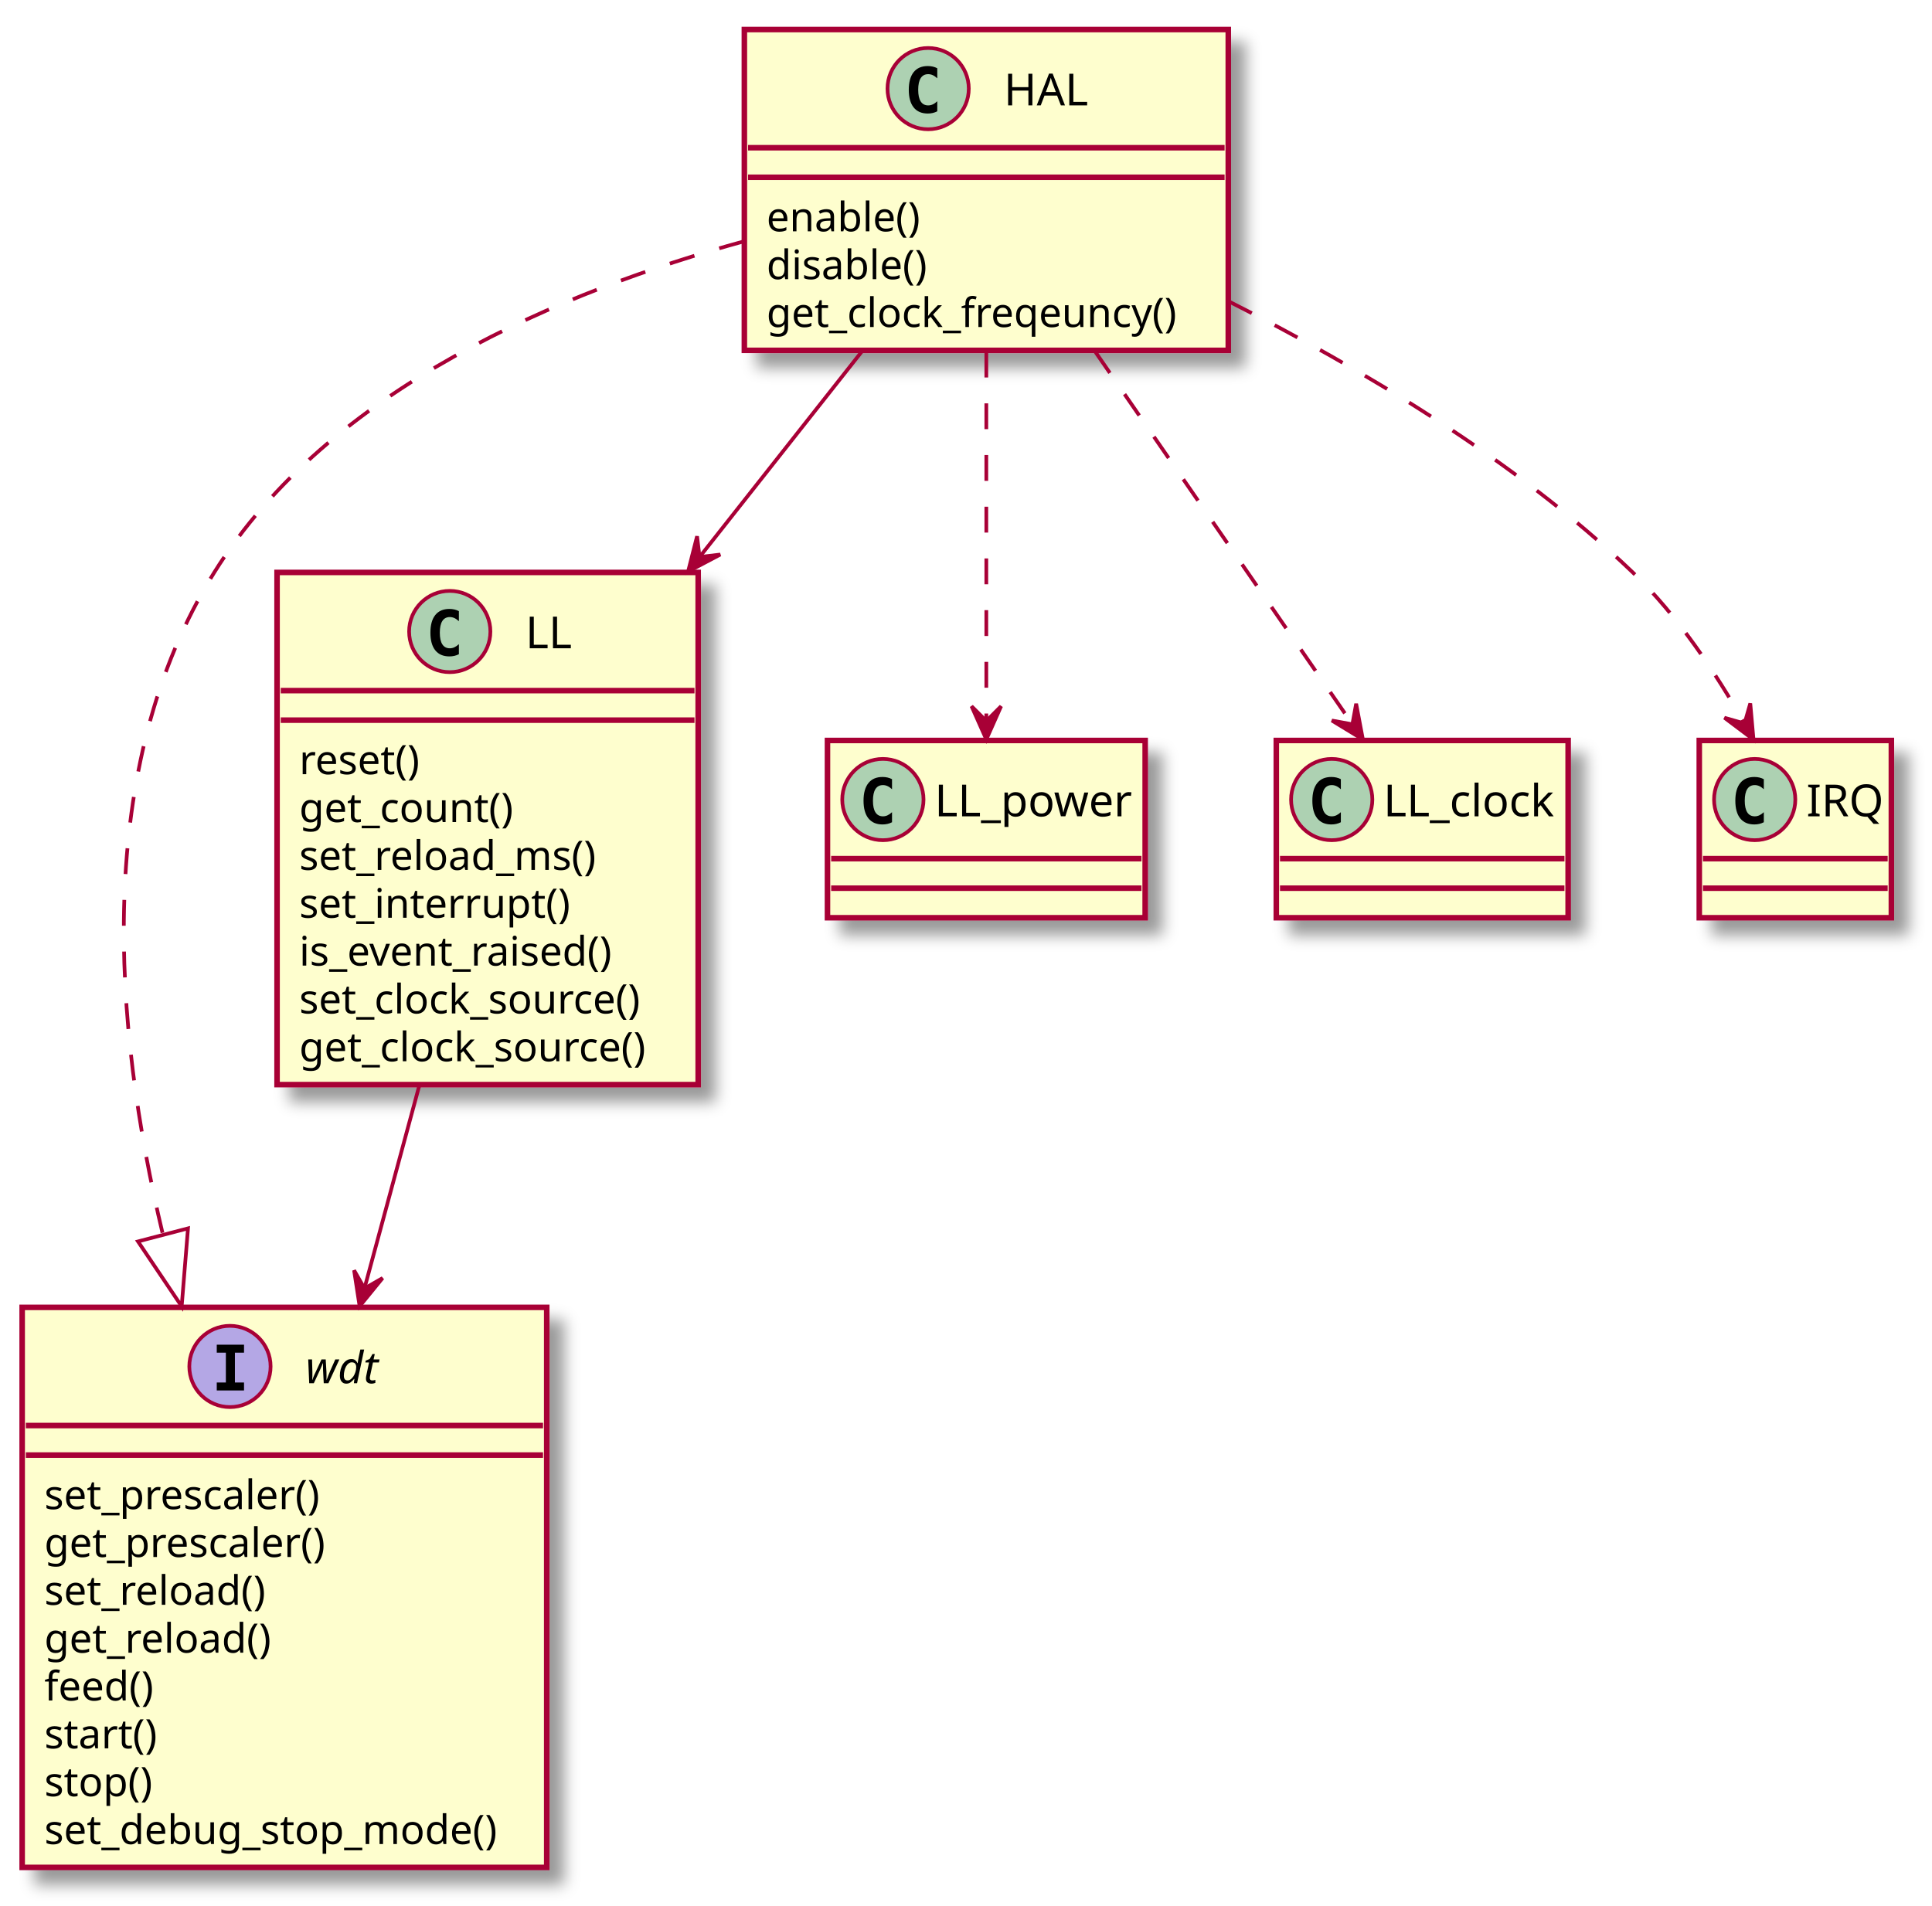
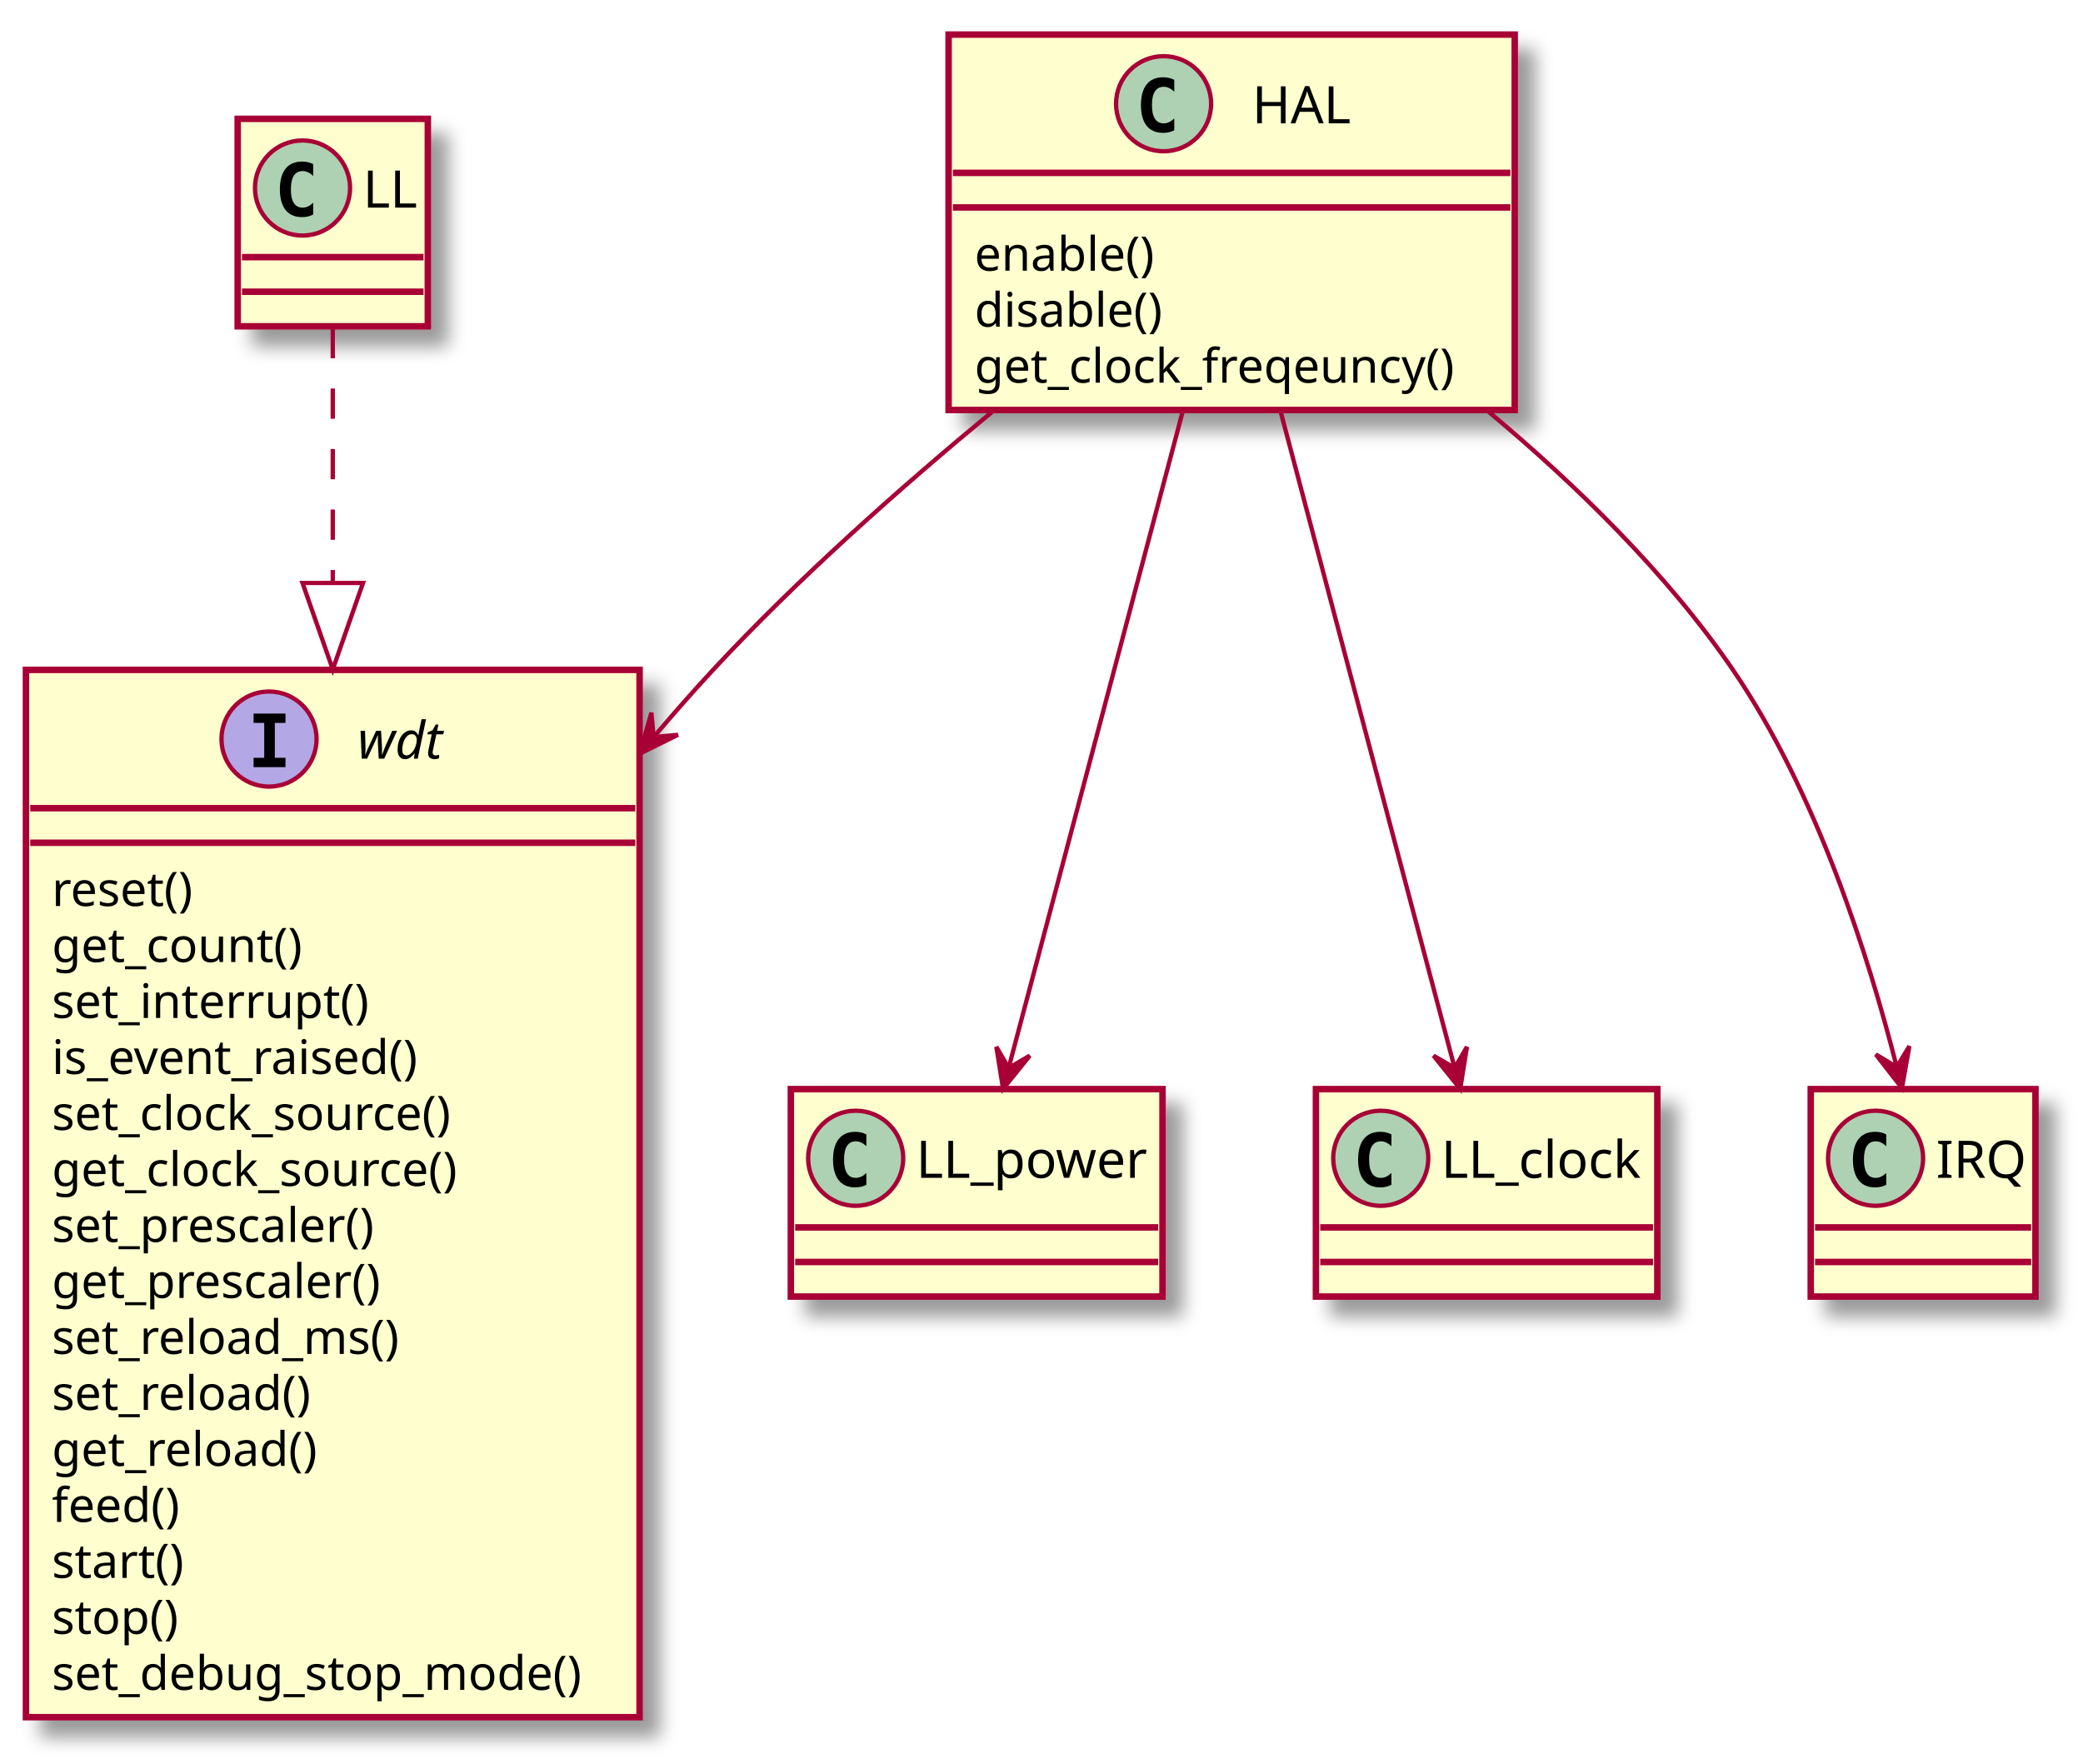
- <svg xmlns="http://www.w3.org/2000/svg" contentScriptType="application/ecmascript" contentStyleType="text/css" height="516px" preserveAspectRatio="none" style="width:523px;height:516px;" version="1.1" viewBox="0 0 523 516" width="523px" zoomAndPan="magnify">
+ <svg xmlns="http://www.w3.org/2000/svg" contentScriptType="application/ecmascript" contentStyleType="text/css" height="408px" preserveAspectRatio="none" style="width:482px;height:408px;" version="1.1" viewBox="0 0 482 408" width="482px" zoomAndPan="magnify">
  <defs>
-     <filter height="300%" id="f13zoges48tqkq" width="300%" x="-1" y="-1">
+     <filter height="300%" id="f1dy5dz1iuwo4f" width="300%" x="-1" y="-1">
      <feGaussianBlur result="blurOut" stdDeviation="2.0" />
      <feColorMatrix in="blurOut" result="blurOut2" type="matrix" values="0 0 0 0 0 0 0 0 0 0 0 0 0 0 0 0 0 0 .4 0" />
      <feOffset dx="4.0" dy="4.0" in="blurOut2" result="blurOut3" />
      <feBlend in="SourceGraphic" in2="blurOut3" mode="normal" />
    </filter>
  </defs>
  <g>
-     <rect fill="#FEFECE" filter="url(#f13zoges48tqkq)" height="151.641" id="wdt" style="stroke: #A80036; stroke-width: 1.5;" width="142" x="6" y="354" />
-     <ellipse cx="62.25" cy="370" fill="#B4A7E5" rx="11" ry="11" style="stroke: #A80036; stroke-width: 1.0;" />
-     <path d="M58.678,366.265 L58.678,364.107 L66.057,364.107 L66.057,366.265 L63.592,366.265 L63.592,374.342 L66.057,374.342 L66.057,376.5 L58.678,376.5 L58.678,374.342 L61.143,374.342 L61.143,366.265 Z " />
-     <text fill="#000000" font-family="sans-serif" font-size="12" font-style="italic" lengthAdjust="spacingAndGlyphs" textLength="21" x="82.75" y="374.535">wdt</text>
-     <line style="stroke: #A80036; stroke-width: 1.5;" x1="7" x2="147" y1="386" y2="386" />
-     <line style="stroke: #A80036; stroke-width: 1.5;" x1="7" x2="147" y1="394" y2="394" />
-     <text fill="#000000" font-family="sans-serif" font-size="11" lengthAdjust="spacingAndGlyphs" textLength="80" x="12" y="408.635">set_prescaler()</text>
-     <text fill="#000000" font-family="sans-serif" font-size="11" lengthAdjust="spacingAndGlyphs" textLength="81" x="12" y="421.59">get_prescaler()</text>
-     <text fill="#000000" font-family="sans-serif" font-size="11" lengthAdjust="spacingAndGlyphs" textLength="64" x="12" y="434.545">set_reload()</text>
-     <text fill="#000000" font-family="sans-serif" font-size="11" lengthAdjust="spacingAndGlyphs" textLength="65" x="12" y="447.5">get_reload()</text>
-     <text fill="#000000" font-family="sans-serif" font-size="11" lengthAdjust="spacingAndGlyphs" textLength="31" x="12" y="460.455">feed()</text>
-     <text fill="#000000" font-family="sans-serif" font-size="11" lengthAdjust="spacingAndGlyphs" textLength="33" x="12" y="473.41">start()</text>
-     <text fill="#000000" font-family="sans-serif" font-size="11" lengthAdjust="spacingAndGlyphs" textLength="32" x="12" y="486.365">stop()</text>
-     <text fill="#000000" font-family="sans-serif" font-size="11" lengthAdjust="spacingAndGlyphs" textLength="130" x="12" y="499.32">set_debug_stop_mode()</text>
-     <rect fill="#FEFECE" filter="url(#f13zoges48tqkq)" height="138.685" id="LL" style="stroke: #A80036; stroke-width: 1.5;" width="114" x="75" y="155" />
-     <ellipse cx="121.75" cy="171" fill="#ADD1B2" rx="11" ry="11" style="stroke: #A80036; stroke-width: 1.0;" />
-     <path d="M124.223,177.143 Q123.642,177.442 123.003,177.591 Q122.364,177.741 121.658,177.741 Q119.151,177.741 117.832,176.089 Q116.512,174.437 116.512,171.316 Q116.512,168.186 117.832,166.535 Q119.151,164.883 121.658,164.883 Q122.364,164.883 123.011,165.032 Q123.659,165.182 124.223,165.481 L124.223,168.203 Q123.592,167.622 122.999,167.352 Q122.405,167.083 121.774,167.083 Q120.43,167.083 119.745,168.149 Q119.06,169.216 119.06,171.316 Q119.06,173.408 119.745,174.474 Q120.43,175.541 121.774,175.541 Q122.405,175.541 122.999,175.271 Q123.592,175.001 124.223,174.42 Z " />
-     <text fill="#000000" font-family="sans-serif" font-size="12" lengthAdjust="spacingAndGlyphs" textLength="12" x="142.25" y="175.535">LL</text>
-     <line style="stroke: #A80036; stroke-width: 1.5;" x1="76" x2="188" y1="187" y2="187" />
-     <line style="stroke: #A80036; stroke-width: 1.5;" x1="76" x2="188" y1="195" y2="195" />
-     <text fill="#000000" font-family="sans-serif" font-size="11" lengthAdjust="spacingAndGlyphs" textLength="35" x="81" y="209.635">reset()</text>
-     <text fill="#000000" font-family="sans-serif" font-size="11" lengthAdjust="spacingAndGlyphs" textLength="62" x="81" y="222.59">get_count()</text>
-     <text fill="#000000" font-family="sans-serif" font-size="11" lengthAdjust="spacingAndGlyphs" textLength="86" x="81" y="235.545">set_reload_ms()</text>
-     <text fill="#000000" font-family="sans-serif" font-size="11" lengthAdjust="spacingAndGlyphs" textLength="78" x="81" y="248.5">set_interrupt()</text>
-     <text fill="#000000" font-family="sans-serif" font-size="11" lengthAdjust="spacingAndGlyphs" textLength="91" x="81" y="261.455">is_event_raised()</text>
-     <text fill="#000000" font-family="sans-serif" font-size="11" lengthAdjust="spacingAndGlyphs" textLength="101" x="81" y="274.41">set_clock_source()</text>
-     <text fill="#000000" font-family="sans-serif" font-size="11" lengthAdjust="spacingAndGlyphs" textLength="102" x="81" y="287.365">get_clock_source()</text>
-     <rect fill="#FEFECE" filter="url(#f13zoges48tqkq)" height="86.865" id="HAL" style="stroke: #A80036; stroke-width: 1.5;" width="131" x="201.5" y="8" />
-     <ellipse cx="251.25" cy="24" fill="#ADD1B2" rx="11" ry="11" style="stroke: #A80036; stroke-width: 1.0;" />
-     <path d="M253.723,30.143 Q253.142,30.442 252.503,30.591 Q251.864,30.741 251.158,30.741 Q248.651,30.741 247.332,29.089 Q246.012,27.437 246.012,24.316 Q246.012,21.186 247.332,19.535 Q248.651,17.883 251.158,17.883 Q251.864,17.883 252.511,18.032 Q253.159,18.182 253.723,18.48 L253.723,21.203 Q253.092,20.622 252.499,20.352 Q251.905,20.082 251.274,20.082 Q249.93,20.082 249.245,21.149 Q248.56,22.216 248.56,24.316 Q248.56,26.408 249.245,27.474 Q249.93,28.541 251.274,28.541 Q251.905,28.541 252.499,28.271 Q253.092,28.002 253.723,27.42 Z " />
-     <text fill="#000000" font-family="sans-serif" font-size="12" lengthAdjust="spacingAndGlyphs" textLength="23" x="271.75" y="28.535">HAL</text>
-     <line style="stroke: #A80036; stroke-width: 1.5;" x1="202.5" x2="331.5" y1="40" y2="40" />
-     <line style="stroke: #A80036; stroke-width: 1.5;" x1="202.5" x2="331.5" y1="48" y2="48" />
-     <text fill="#000000" font-family="sans-serif" font-size="11" lengthAdjust="spacingAndGlyphs" textLength="43" x="207.5" y="62.635">enable()</text>
-     <text fill="#000000" font-family="sans-serif" font-size="11" lengthAdjust="spacingAndGlyphs" textLength="46" x="207.5" y="75.59">disable()</text>
-     <text fill="#000000" font-family="sans-serif" font-size="11" lengthAdjust="spacingAndGlyphs" textLength="119" x="207.5" y="88.545">get_clock_freqeuncy()</text>
-     <rect fill="#FEFECE" filter="url(#f13zoges48tqkq)" height="48" id="LL_power" style="stroke: #A80036; stroke-width: 1.5;" width="86" x="224" y="200.5" />
-     <ellipse cx="239" cy="216.5" fill="#ADD1B2" rx="11" ry="11" style="stroke: #A80036; stroke-width: 1.0;" />
-     <path d="M241.473,222.643 Q240.892,222.942 240.253,223.091 Q239.614,223.241 238.908,223.241 Q236.401,223.241 235.082,221.589 Q233.762,219.937 233.762,216.816 Q233.762,213.686 235.082,212.035 Q236.401,210.383 238.908,210.383 Q239.614,210.383 240.261,210.532 Q240.909,210.682 241.473,210.981 L241.473,213.703 Q240.842,213.122 240.249,212.852 Q239.655,212.583 239.024,212.583 Q237.68,212.583 236.995,213.649 Q236.31,214.716 236.31,216.816 Q236.31,218.908 236.995,219.974 Q237.68,221.041 239.024,221.041 Q239.655,221.041 240.249,220.771 Q240.842,220.501 241.473,219.92 Z " />
-     <text fill="#000000" font-family="sans-serif" font-size="12" lengthAdjust="spacingAndGlyphs" textLength="54" x="253" y="221.035">LL_power</text>
-     <line style="stroke: #A80036; stroke-width: 1.5;" x1="225" x2="309" y1="232.5" y2="232.5" />
-     <line style="stroke: #A80036; stroke-width: 1.5;" x1="225" x2="309" y1="240.5" y2="240.5" />
-     <rect fill="#FEFECE" filter="url(#f13zoges48tqkq)" height="48" id="LL_clock" style="stroke: #A80036; stroke-width: 1.5;" width="79" x="345.5" y="200.5" />
-     <ellipse cx="360.5" cy="216.5" fill="#ADD1B2" rx="11" ry="11" style="stroke: #A80036; stroke-width: 1.0;" />
-     <path d="M362.973,222.643 Q362.392,222.942 361.753,223.091 Q361.114,223.241 360.408,223.241 Q357.901,223.241 356.582,221.589 Q355.262,219.937 355.262,216.816 Q355.262,213.686 356.582,212.035 Q357.901,210.383 360.408,210.383 Q361.114,210.383 361.761,210.532 Q362.409,210.682 362.973,210.981 L362.973,213.703 Q362.342,213.122 361.749,212.852 Q361.155,212.583 360.524,212.583 Q359.18,212.583 358.495,213.649 Q357.81,214.716 357.81,216.816 Q357.81,218.908 358.495,219.974 Q359.18,221.041 360.524,221.041 Q361.155,221.041 361.749,220.771 Q362.342,220.501 362.973,219.92 Z " />
-     <text fill="#000000" font-family="sans-serif" font-size="12" lengthAdjust="spacingAndGlyphs" textLength="47" x="374.5" y="221.035">LL_clock</text>
-     <line style="stroke: #A80036; stroke-width: 1.5;" x1="346.5" x2="423.5" y1="232.5" y2="232.5" />
-     <line style="stroke: #A80036; stroke-width: 1.5;" x1="346.5" x2="423.5" y1="240.5" y2="240.5" />
-     <rect fill="#FEFECE" filter="url(#f13zoges48tqkq)" height="48" id="IRQ" style="stroke: #A80036; stroke-width: 1.5;" width="52" x="460" y="200.5" />
-     <ellipse cx="475" cy="216.5" fill="#ADD1B2" rx="11" ry="11" style="stroke: #A80036; stroke-width: 1.0;" />
-     <path d="M477.473,222.643 Q476.892,222.942 476.253,223.091 Q475.614,223.241 474.908,223.241 Q472.401,223.241 471.082,221.589 Q469.762,219.937 469.762,216.816 Q469.762,213.686 471.082,212.035 Q472.401,210.383 474.908,210.383 Q475.614,210.383 476.261,210.532 Q476.909,210.682 477.473,210.981 L477.473,213.703 Q476.842,213.122 476.249,212.852 Q475.655,212.583 475.024,212.583 Q473.68,212.583 472.995,213.649 Q472.31,214.716 472.31,216.816 Q472.31,218.908 472.995,219.974 Q473.68,221.041 475.024,221.041 Q475.655,221.041 476.249,220.771 Q476.842,220.501 477.473,219.92 Z " />
-     <text fill="#000000" font-family="sans-serif" font-size="12" lengthAdjust="spacingAndGlyphs" textLength="20" x="489" y="221.035">IRQ</text>
-     <line style="stroke: #A80036; stroke-width: 1.5;" x1="461" x2="511" y1="232.5" y2="232.5" />
-     <line style="stroke: #A80036; stroke-width: 1.5;" x1="461" x2="511" y1="240.5" y2="240.5" />
-     <path d="M201.43,65.34 C152.58,78.72 89.16,105.01 58,155 C25.07,207.82 30.67,278.02 44.06,334.14 " fill="none" id="HAL-&gt;wdt" style="stroke: #A80036; stroke-width: 1.0; stroke-dasharray: 7.0,7.0;" />
-     <polygon fill="none" points="50.89,332.61,49.18,353.73,37.35,336.15,50.89,332.61" style="stroke: #A80036; stroke-width: 1.0;" />
-     <path d="M233.28,95.21 C220.07,111.95 204.53,131.63 189.64,150.49 " fill="none" id="HAL-&gt;LL" style="stroke: #A80036; stroke-width: 1.0;" />
-     <polygon fill="#A80036" points="186.27,154.75,194.983,150.158,189.365,150.823,188.701,145.206,186.27,154.75" style="stroke: #A80036; stroke-width: 1.0;" />
-     <path d="M267,95.21 C267,126.37 267,167.75 267,194.98 " fill="none" id="HAL-&gt;LL_power" style="stroke: #A80036; stroke-width: 1.0; stroke-dasharray: 7.0,7.0;" />
-     <polygon fill="#A80036" points="267,200.23,271,191.23,267,195.23,263,191.23,267,200.23" style="stroke: #A80036; stroke-width: 1.0;" />
-     <path d="M296.47,95.21 C318.24,126.76 347.24,168.78 366.02,195.99 " fill="none" id="HAL-&gt;LL_clock" style="stroke: #A80036; stroke-width: 1.0; stroke-dasharray: 7.0,7.0;" />
-     <polygon fill="#A80036" points="368.94,200.23,367.115,190.552,366.098,196.117,360.533,195.1,368.94,200.23" style="stroke: #A80036; stroke-width: 1.0;" />
-     <path d="M332.63,81.61 C367.78,99.37 410.25,124.53 442,155 C454.19,166.69 464.58,182.4 472.2,195.82 " fill="none" id="HAL-&gt;IRQ" style="stroke: #A80036; stroke-width: 1.0; stroke-dasharray: 7.0,7.0;" />
-     <polygon fill="#A80036" points="474.68,200.27,473.806,190.46,472.252,195.899,466.813,194.345,474.68,200.27" style="stroke: #A80036; stroke-width: 1.0;" />
-     <path d="M113.46,294.11 C108.72,311.62 103.6,330.6 98.72,348.64 " fill="none" id="LL-&gt;wdt" style="stroke: #A80036; stroke-width: 1.0;" />
-     <polygon fill="#A80036" points="97.35,353.7,103.573,346.067,98.663,348.875,95.854,343.965,97.35,353.7" style="stroke: #A80036; stroke-width: 1.0;" />
+     <rect fill="#FEFECE" filter="url(#f1dy5dz1iuwo4f)" height="242.326" id="wdt" style="stroke: #A80036; stroke-width: 1.5;" width="142" x="6" y="155" />
+     <ellipse cx="62.25" cy="171" fill="#B4A7E5" rx="11" ry="11" style="stroke: #A80036; stroke-width: 1.0;" />
+     <path d="M58.678,167.265 L58.678,165.107 L66.057,165.107 L66.057,167.265 L63.592,167.265 L63.592,175.342 L66.057,175.342 L66.057,177.5 L58.678,177.5 L58.678,175.342 L61.143,175.342 L61.143,167.265 Z " />
+     <text fill="#000000" font-family="sans-serif" font-size="12" font-style="italic" lengthAdjust="spacingAndGlyphs" textLength="21" x="82.75" y="175.535">wdt</text>
+     <line style="stroke: #A80036; stroke-width: 1.5;" x1="7" x2="147" y1="187" y2="187" />
+     <line style="stroke: #A80036; stroke-width: 1.5;" x1="7" x2="147" y1="195" y2="195" />
+     <text fill="#000000" font-family="sans-serif" font-size="11" lengthAdjust="spacingAndGlyphs" textLength="35" x="12" y="209.635">reset()</text>
+     <text fill="#000000" font-family="sans-serif" font-size="11" lengthAdjust="spacingAndGlyphs" textLength="62" x="12" y="222.59">get_count()</text>
+     <text fill="#000000" font-family="sans-serif" font-size="11" lengthAdjust="spacingAndGlyphs" textLength="78" x="12" y="235.545">set_interrupt()</text>
+     <text fill="#000000" font-family="sans-serif" font-size="11" lengthAdjust="spacingAndGlyphs" textLength="91" x="12" y="248.5">is_event_raised()</text>
+     <text fill="#000000" font-family="sans-serif" font-size="11" lengthAdjust="spacingAndGlyphs" textLength="101" x="12" y="261.455">set_clock_source()</text>
+     <text fill="#000000" font-family="sans-serif" font-size="11" lengthAdjust="spacingAndGlyphs" textLength="102" x="12" y="274.41">get_clock_source()</text>
+     <text fill="#000000" font-family="sans-serif" font-size="11" lengthAdjust="spacingAndGlyphs" textLength="80" x="12" y="287.365">set_prescaler()</text>
+     <text fill="#000000" font-family="sans-serif" font-size="11" lengthAdjust="spacingAndGlyphs" textLength="81" x="12" y="300.32">get_prescaler()</text>
+     <text fill="#000000" font-family="sans-serif" font-size="11" lengthAdjust="spacingAndGlyphs" textLength="86" x="12" y="313.275">set_reload_ms()</text>
+     <text fill="#000000" font-family="sans-serif" font-size="11" lengthAdjust="spacingAndGlyphs" textLength="64" x="12" y="326.231">set_reload()</text>
+     <text fill="#000000" font-family="sans-serif" font-size="11" lengthAdjust="spacingAndGlyphs" textLength="65" x="12" y="339.185">get_reload()</text>
+     <text fill="#000000" font-family="sans-serif" font-size="11" lengthAdjust="spacingAndGlyphs" textLength="31" x="12" y="352.141">feed()</text>
+     <text fill="#000000" font-family="sans-serif" font-size="11" lengthAdjust="spacingAndGlyphs" textLength="33" x="12" y="365.096">start()</text>
+     <text fill="#000000" font-family="sans-serif" font-size="11" lengthAdjust="spacingAndGlyphs" textLength="32" x="12" y="378.051">stop()</text>
+     <text fill="#000000" font-family="sans-serif" font-size="11" lengthAdjust="spacingAndGlyphs" textLength="130" x="12" y="391.006">set_debug_stop_mode()</text>
+     <rect fill="#FEFECE" filter="url(#f1dy5dz1iuwo4f)" height="86.865" id="HAL" style="stroke: #A80036; stroke-width: 1.5;" width="131" x="219.5" y="8" />
+     <ellipse cx="269.25" cy="24" fill="#ADD1B2" rx="11" ry="11" style="stroke: #A80036; stroke-width: 1.0;" />
+     <path d="M271.723,30.143 Q271.142,30.442 270.503,30.591 Q269.864,30.741 269.158,30.741 Q266.651,30.741 265.332,29.089 Q264.012,27.437 264.012,24.316 Q264.012,21.186 265.332,19.535 Q266.651,17.883 269.158,17.883 Q269.864,17.883 270.511,18.032 Q271.159,18.182 271.723,18.48 L271.723,21.203 Q271.092,20.622 270.499,20.352 Q269.905,20.082 269.274,20.082 Q267.93,20.082 267.245,21.149 Q266.56,22.216 266.56,24.316 Q266.56,26.408 267.245,27.474 Q267.93,28.541 269.274,28.541 Q269.905,28.541 270.499,28.271 Q271.092,28.002 271.723,27.42 Z " />
+     <text fill="#000000" font-family="sans-serif" font-size="12" lengthAdjust="spacingAndGlyphs" textLength="23" x="289.75" y="28.535">HAL</text>
+     <line style="stroke: #A80036; stroke-width: 1.5;" x1="220.5" x2="349.5" y1="40" y2="40" />
+     <line style="stroke: #A80036; stroke-width: 1.5;" x1="220.5" x2="349.5" y1="48" y2="48" />
+     <text fill="#000000" font-family="sans-serif" font-size="11" lengthAdjust="spacingAndGlyphs" textLength="43" x="225.5" y="62.635">enable()</text>
+     <text fill="#000000" font-family="sans-serif" font-size="11" lengthAdjust="spacingAndGlyphs" textLength="46" x="225.5" y="75.59">disable()</text>
+     <text fill="#000000" font-family="sans-serif" font-size="11" lengthAdjust="spacingAndGlyphs" textLength="119" x="225.5" y="88.545">get_clock_freqeuncy()</text>
+     <rect fill="#FEFECE" filter="url(#f1dy5dz1iuwo4f)" height="48" id="LL" style="stroke: #A80036; stroke-width: 1.5;" width="44" x="55" y="27.5" />
+     <ellipse cx="70" cy="43.5" fill="#ADD1B2" rx="11" ry="11" style="stroke: #A80036; stroke-width: 1.0;" />
+     <path d="M72.473,49.643 Q71.892,49.942 71.253,50.091 Q70.614,50.241 69.908,50.241 Q67.401,50.241 66.082,48.589 Q64.762,46.937 64.762,43.816 Q64.762,40.687 66.082,39.035 Q67.401,37.383 69.908,37.383 Q70.614,37.383 71.261,37.532 Q71.909,37.682 72.473,37.98 L72.473,40.703 Q71.842,40.122 71.249,39.852 Q70.655,39.583 70.024,39.583 Q68.68,39.583 67.995,40.649 Q67.31,41.716 67.31,43.816 Q67.31,45.908 67.995,46.974 Q68.68,48.041 70.024,48.041 Q70.655,48.041 71.249,47.771 Q71.842,47.502 72.473,46.92 Z " />
+     <text fill="#000000" font-family="sans-serif" font-size="12" lengthAdjust="spacingAndGlyphs" textLength="12" x="84" y="48.035">LL</text>
+     <line style="stroke: #A80036; stroke-width: 1.5;" x1="56" x2="98" y1="59.5" y2="59.5" />
+     <line style="stroke: #A80036; stroke-width: 1.5;" x1="56" x2="98" y1="67.5" y2="67.5" />
+     <rect fill="#FEFECE" filter="url(#f1dy5dz1iuwo4f)" height="48" id="LL_power" style="stroke: #A80036; stroke-width: 1.5;" width="86" x="183" y="252" />
+     <ellipse cx="198" cy="268" fill="#ADD1B2" rx="11" ry="11" style="stroke: #A80036; stroke-width: 1.0;" />
+     <path d="M200.473,274.143 Q199.892,274.442 199.253,274.591 Q198.614,274.741 197.908,274.741 Q195.401,274.741 194.082,273.089 Q192.762,271.437 192.762,268.316 Q192.762,265.187 194.082,263.535 Q195.401,261.883 197.908,261.883 Q198.614,261.883 199.261,262.032 Q199.909,262.182 200.473,262.481 L200.473,265.203 Q199.842,264.622 199.249,264.352 Q198.655,264.082 198.024,264.082 Q196.68,264.082 195.995,265.149 Q195.31,266.216 195.31,268.316 Q195.31,270.408 195.995,271.474 Q196.68,272.541 198.024,272.541 Q198.655,272.541 199.249,272.271 Q199.842,272.002 200.473,271.42 Z " />
+     <text fill="#000000" font-family="sans-serif" font-size="12" lengthAdjust="spacingAndGlyphs" textLength="54" x="212" y="272.535">LL_power</text>
+     <line style="stroke: #A80036; stroke-width: 1.5;" x1="184" x2="268" y1="284" y2="284" />
+     <line style="stroke: #A80036; stroke-width: 1.5;" x1="184" x2="268" y1="292" y2="292" />
+     <rect fill="#FEFECE" filter="url(#f1dy5dz1iuwo4f)" height="48" id="LL_clock" style="stroke: #A80036; stroke-width: 1.5;" width="79" x="304.5" y="252" />
+     <ellipse cx="319.5" cy="268" fill="#ADD1B2" rx="11" ry="11" style="stroke: #A80036; stroke-width: 1.0;" />
+     <path d="M321.973,274.143 Q321.392,274.442 320.753,274.591 Q320.114,274.741 319.408,274.741 Q316.901,274.741 315.582,273.089 Q314.262,271.437 314.262,268.316 Q314.262,265.187 315.582,263.535 Q316.901,261.883 319.408,261.883 Q320.114,261.883 320.761,262.032 Q321.409,262.182 321.973,262.481 L321.973,265.203 Q321.342,264.622 320.749,264.352 Q320.155,264.082 319.524,264.082 Q318.18,264.082 317.495,265.149 Q316.81,266.216 316.81,268.316 Q316.81,270.408 317.495,271.474 Q318.18,272.541 319.524,272.541 Q320.155,272.541 320.749,272.271 Q321.342,272.002 321.973,271.42 Z " />
+     <text fill="#000000" font-family="sans-serif" font-size="12" lengthAdjust="spacingAndGlyphs" textLength="47" x="333.5" y="272.535">LL_clock</text>
+     <line style="stroke: #A80036; stroke-width: 1.5;" x1="305.5" x2="382.5" y1="284" y2="284" />
+     <line style="stroke: #A80036; stroke-width: 1.5;" x1="305.5" x2="382.5" y1="292" y2="292" />
+     <rect fill="#FEFECE" filter="url(#f1dy5dz1iuwo4f)" height="48" id="IRQ" style="stroke: #A80036; stroke-width: 1.5;" width="52" x="419" y="252" />
+     <ellipse cx="434" cy="268" fill="#ADD1B2" rx="11" ry="11" style="stroke: #A80036; stroke-width: 1.0;" />
+     <path d="M436.473,274.143 Q435.892,274.442 435.253,274.591 Q434.614,274.741 433.908,274.741 Q431.401,274.741 430.082,273.089 Q428.762,271.437 428.762,268.316 Q428.762,265.187 430.082,263.535 Q431.401,261.883 433.908,261.883 Q434.614,261.883 435.261,262.032 Q435.909,262.182 436.473,262.481 L436.473,265.203 Q435.842,264.622 435.249,264.352 Q434.655,264.082 434.024,264.082 Q432.68,264.082 431.995,265.149 Q431.31,266.216 431.31,268.316 Q431.31,270.408 431.995,271.474 Q432.68,272.541 434.024,272.541 Q434.655,272.541 435.249,272.271 Q435.842,272.002 436.473,271.42 Z " />
+     <text fill="#000000" font-family="sans-serif" font-size="12" lengthAdjust="spacingAndGlyphs" textLength="20" x="448" y="272.535">IRQ</text>
+     <line style="stroke: #A80036; stroke-width: 1.5;" x1="420" x2="470" y1="284" y2="284" />
+     <line style="stroke: #A80036; stroke-width: 1.5;" x1="420" x2="470" y1="292" y2="292" />
+     <path d="M77,75.89 C77,90.95 77,111.9 77,134.6 " fill="none" id="LL-&gt;wdt" style="stroke: #A80036; stroke-width: 1.0; stroke-dasharray: 7.0,7.0;" />
+     <polygon fill="none" points="84,134.89,77,154.89,70,134.89,84,134.89" style="stroke: #A80036; stroke-width: 1.0;" />
+     <path d="M229.73,95.16 C208.5,112.69 184.67,133.82 165,155 C160.45,159.9 155.92,165.04 151.45,170.32 " fill="none" id="HAL-&gt;wdt" style="stroke: #A80036; stroke-width: 1.0;" />
+     <polygon fill="#A80036" points="148.04,174.38,156.873,170.024,151.239,170.538,150.725,164.904,148.04,174.38" style="stroke: #A80036; stroke-width: 1.0;" />
+     <path d="M273.69,95.14 C261.85,139.82 243.57,208.73 233.43,246.98 " fill="none" id="HAL-&gt;LL_power" style="stroke: #A80036; stroke-width: 1.0;" />
+     <polygon fill="#A80036" points="232.11,251.94,238.286,244.268,233.393,247.107,230.553,242.215,232.11,251.94" style="stroke: #A80036; stroke-width: 1.0;" />
+     <path d="M296.31,95.14 C308.15,139.82 326.43,208.73 336.57,246.98 " fill="none" id="HAL-&gt;LL_clock" style="stroke: #A80036; stroke-width: 1.0;" />
+     <polygon fill="#A80036" points="337.89,251.94,339.447,242.215,336.607,247.107,331.714,244.268,337.89,251.94" style="stroke: #A80036; stroke-width: 1.0;" />
+     <path d="M344.24,95.08 C364.4,111.9 385.69,132.59 401,155 C420.36,183.34 432.39,221.25 438.88,246.81 " fill="none" id="HAL-&gt;IRQ" style="stroke: #A80036; stroke-width: 1.0;" />
+     <polygon fill="#A80036" points="440.1,251.75,441.825,242.053,438.901,246.896,434.058,243.972,440.1,251.75" style="stroke: #A80036; stroke-width: 1.0;" />
  </g>
</svg>
